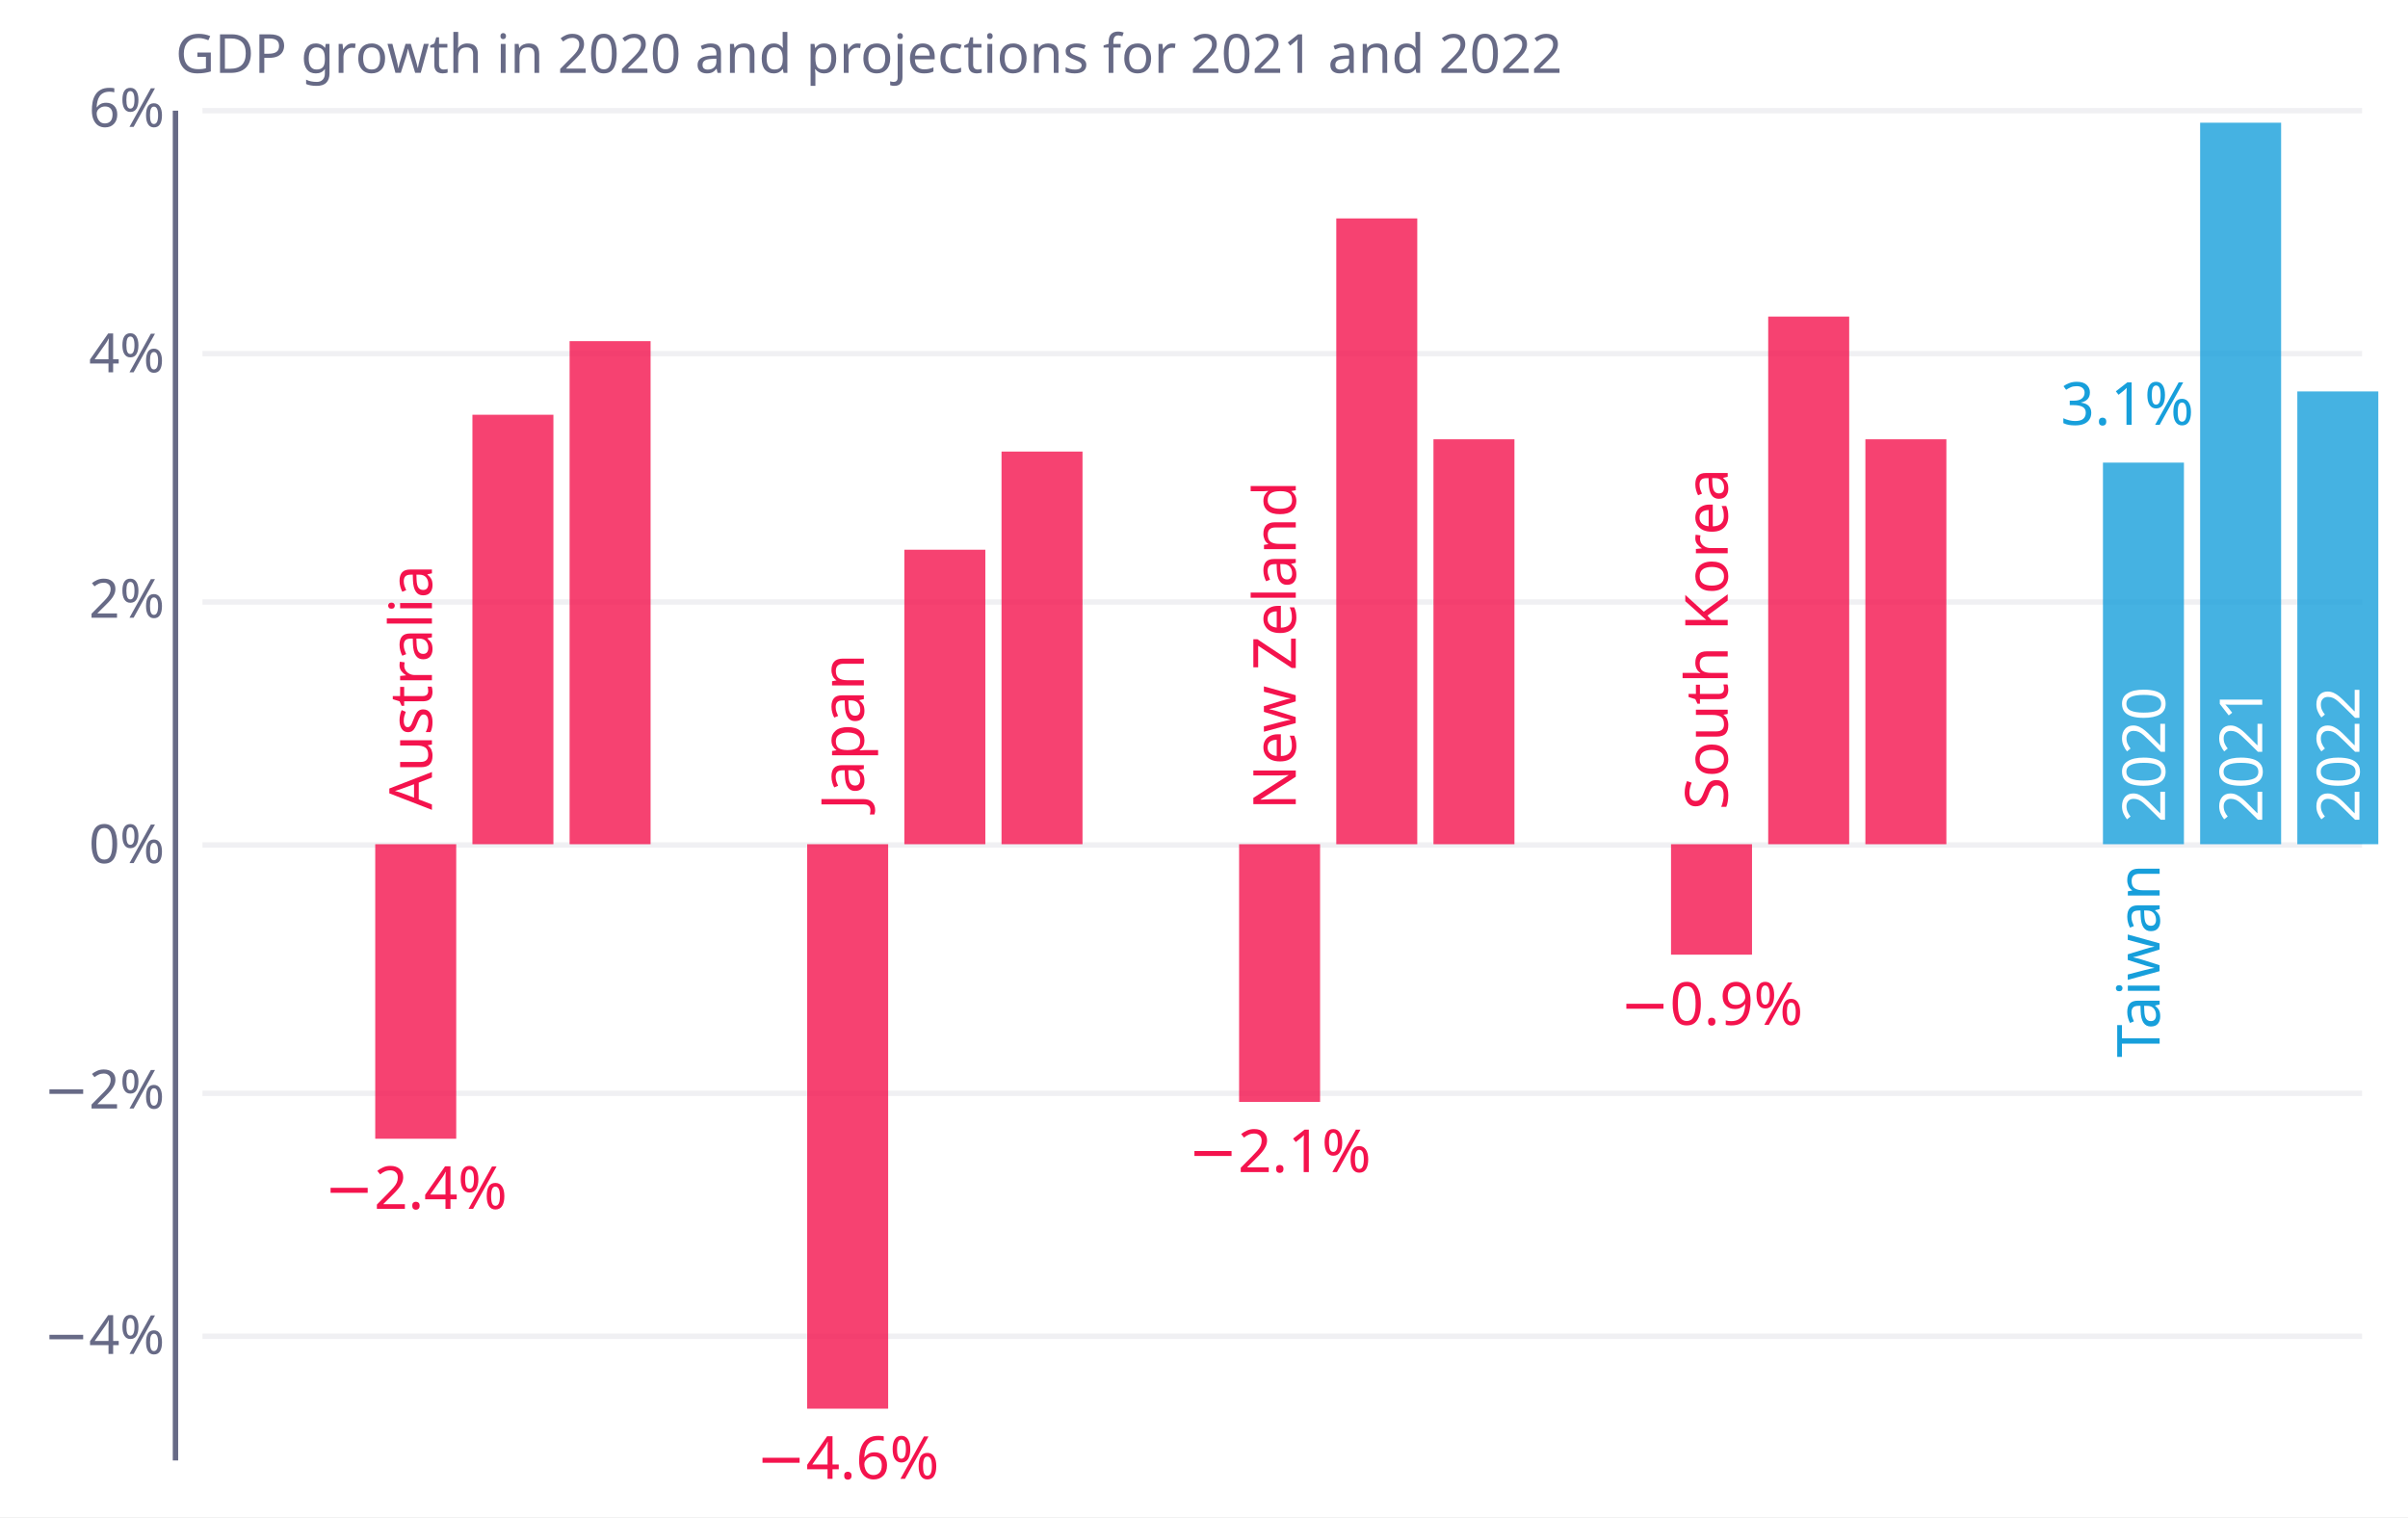
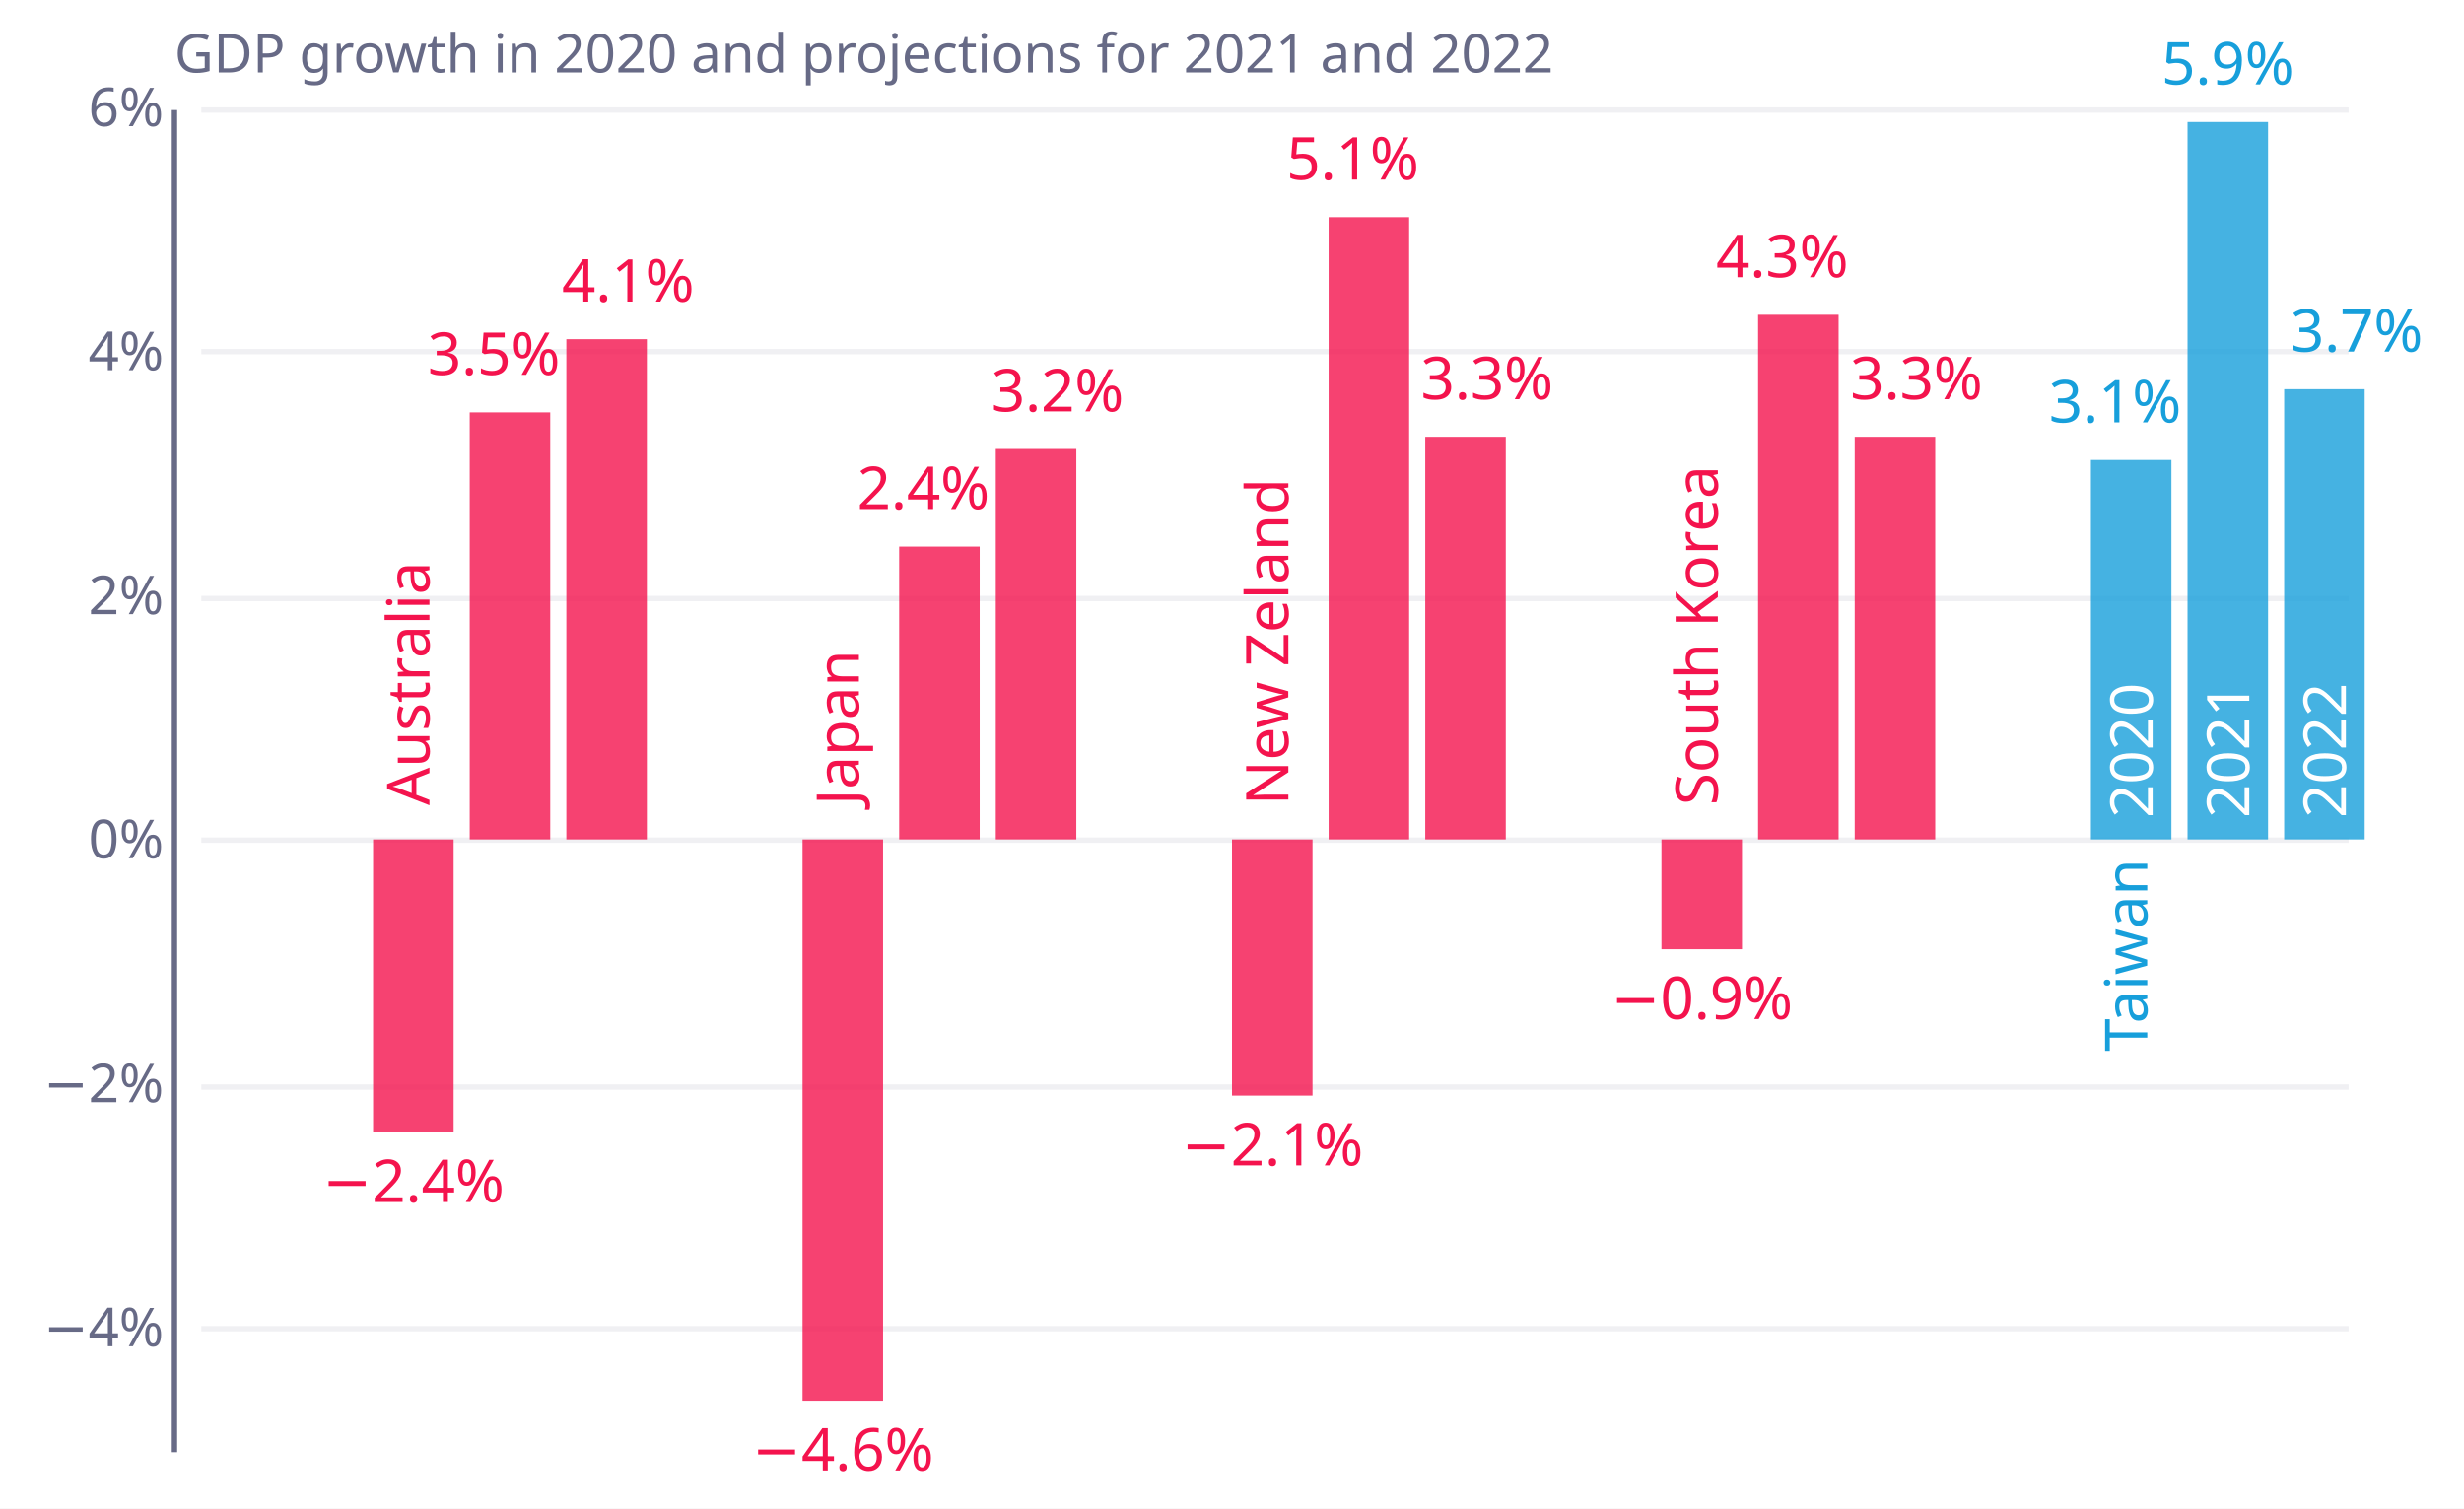
- <svg xmlns="http://www.w3.org/2000/svg" version="1.1" class="marks" width="446" height="281" viewBox="0 0 446 281">
-   <rect width="446" height="281" fill="white" />
+ <svg xmlns="http://www.w3.org/2000/svg" version="1.1" class="marks" width="459" height="281" viewBox="0 0 459 281">
+   <rect width="459" height="281" fill="white" />
  <g fill="none" stroke-miterlimit="10" transform="translate(37,20)">
    <g class="mark-group role-frame root" role="graphics-object" aria-roledescription="group mark container">
      <g transform="translate(0,0)">
        <path class="background" aria-hidden="true" d="M0,0h400v250h-400Z" />
        <g>
          <g class="mark-group role-axis" aria-hidden="true">
            <g transform="translate(-4.5,0.5)">
              <path class="background" aria-hidden="true" d="M0,0h0v0h0Z" pointer-events="none" />
              <g>
                <g class="mark-rule role-axis-grid" pointer-events="none">
                  <line transform="translate(5,227)" x2="400" y2="0" stroke="#676A86" stroke-opacity="0.1" stroke-width="1" opacity="1" />
                  <line transform="translate(5,182)" x2="400" y2="0" stroke="#676A86" stroke-opacity="0.1" stroke-width="1" opacity="1" />
                  <line transform="translate(5,136)" x2="400" y2="0" stroke="#676A86" stroke-opacity="0.1" stroke-width="1" opacity="1" />
                  <line transform="translate(5,91)" x2="400" y2="0" stroke="#676A86" stroke-opacity="0.1" stroke-width="1" opacity="1" />
                  <line transform="translate(5,45)" x2="400" y2="0" stroke="#676A86" stroke-opacity="0.1" stroke-width="1" opacity="1" />
                  <line transform="translate(5,0)" x2="400" y2="0" stroke="#676A86" stroke-opacity="0.1" stroke-width="1" opacity="1" />
                </g>
              </g>
              <path class="foreground" aria-hidden="true" d="" pointer-events="none" display="none" />
            </g>
          </g>
          <g class="mark-group role-axis" role="graphics-symbol" aria-roledescription="axis" aria-label="Y-axis titled 'GDP growth in 2020 and projections for 2021 and 2022' for a linear scale with values from −5% to 6%">
            <g transform="translate(-4.5,0.5)">
              <path class="background" aria-hidden="true" d="M0,0h0v0h0Z" pointer-events="none" />
              <g>
                <g class="mark-text role-axis-label" pointer-events="none">
                  <text text-anchor="end" transform="translate(-2,230.2727)" font-family="sans-serif" font-size="10px" fill="#676A86" opacity="1">−4%</text>
                  <text text-anchor="end" transform="translate(-2,184.8182)" font-family="sans-serif" font-size="10px" fill="#676A86" opacity="1">−2%</text>
                  <text text-anchor="end" transform="translate(-2,139.3636)" font-family="sans-serif" font-size="10px" fill="#676A86" opacity="1">0%</text>
                  <text text-anchor="end" transform="translate(-2,93.90909)" font-family="sans-serif" font-size="10px" fill="#676A86" opacity="1">2%</text>
                  <text text-anchor="end" transform="translate(-2,48.45455)" font-family="sans-serif" font-size="10px" fill="#676A86" opacity="1">4%</text>
                  <text text-anchor="end" transform="translate(-2,3)" font-family="sans-serif" font-size="10px" fill="#676A86" opacity="1">6%</text>
                </g>
                <g class="mark-rule role-axis-domain" pointer-events="none">
                  <line transform="translate(0,250)" x2="0" y2="-250" stroke="#676A86" stroke-width="1" opacity="1" />
                </g>
                <g class="mark-text role-axis-title" pointer-events="none">
                  <text text-anchor="start" transform="translate(0,-7)" font-family="sans-serif" font-size="10px" font-weight="normal" fill="#676A86" opacity="1">GDP growth in 2020 and projections for 2021 and 2022</text>
                </g>
              </g>
              <path class="foreground" aria-hidden="true" d="" pointer-events="none" display="none" />
            </g>
          </g>
          <g class="mark-rect role-mark layer_0_marks" role="graphics-object" aria-roledescription="rect mark container">
            <path aria-label="country: Australia; value: −2%" role="graphics-symbol" aria-roledescription="bar" d="M32.5,136.364h15v54.545h-15Z" fill="#F4134D" opacity="0.8" />
            <path aria-label="country: New Zeland; value: −2%" role="graphics-symbol" aria-roledescription="bar" d="M192.5,136.364h15v47.727h-15Z" fill="#F4134D" opacity="0.8" />
            <path aria-label="country: Japan; value: −5%" role="graphics-symbol" aria-roledescription="bar" d="M112.5,136.364h15v104.545h-15Z" fill="#F4134D" opacity="0.8" />
            <path aria-label="country: South Korea; value: −1%" role="graphics-symbol" aria-roledescription="bar" d="M272.5,136.364h15v20.455h-15Z" fill="#F4134D" opacity="0.8" />
          </g>
          <g class="mark-rect role-mark layer_1_marks" role="graphics-object" aria-roledescription="rect mark container">
            <path aria-label="country: Australia; value: 4%" role="graphics-symbol" aria-roledescription="bar" d="M50.5,56.818h15v79.545h-15Z" fill="#F4134D" opacity="0.8" />
            <path aria-label="country: New Zeland; value: 5%" role="graphics-symbol" aria-roledescription="bar" d="M210.5,20.455h15v115.909h-15Z" fill="#F4134D" opacity="0.8" />
            <path aria-label="country: Japan; value: 2%" role="graphics-symbol" aria-roledescription="bar" d="M130.5,81.818h15v54.545h-15Z" fill="#F4134D" opacity="0.8" />
            <path aria-label="country: South Korea; value: 4%" role="graphics-symbol" aria-roledescription="bar" d="M290.5,38.636h15v97.727h-15Z" fill="#F4134D" opacity="0.8" />
          </g>
          <g class="mark-rect role-mark layer_2_marks" role="graphics-object" aria-roledescription="rect mark container">
            <path aria-label="country: Australia; value: 4%" role="graphics-symbol" aria-roledescription="bar" d="M68.5,43.182h15v93.182h-15Z" fill="#F4134D" opacity="0.8" />
            <path aria-label="country: New Zeland; value: 3%" role="graphics-symbol" aria-roledescription="bar" d="M228.5,61.364h15v75h-15Z" fill="#F4134D" opacity="0.8" />
            <path aria-label="country: Japan; value: 3%" role="graphics-symbol" aria-roledescription="bar" d="M148.5,63.636h15v72.727h-15Z" fill="#F4134D" opacity="0.8" />
            <path aria-label="country: South Korea; value: 3%" role="graphics-symbol" aria-roledescription="bar" d="M308.5,61.364h15v75h-15Z" fill="#F4134D" opacity="0.8" />
          </g>
          <g class="mark-rect role-mark layer_3_marks" role="graphics-object" aria-roledescription="rect mark container">
            <path aria-label="country: Taiwan; value: 3%" role="graphics-symbol" aria-roledescription="bar" d="M352.5,65.682h15v70.682h-15Z" fill="#179FDB" opacity="0.8" />
          </g>
          <g class="mark-rect role-mark layer_4_marks" role="graphics-object" aria-roledescription="rect mark container">
            <path aria-label="country: Taiwan; value: 6%" role="graphics-symbol" aria-roledescription="bar" d="M370.5,2.727h15v133.636h-15Z" fill="#179FDB" opacity="0.8" />
          </g>
          <g class="mark-rect role-mark layer_5_marks" role="graphics-object" aria-roledescription="rect mark container">
            <path aria-label="country: Taiwan; value: 4%" role="graphics-symbol" aria-roledescription="bar" d="M388.5,52.5h15v83.864h-15Z" fill="#179FDB" opacity="0.8" />
          </g>
          <g class="mark-text role-mark layer_6_marks" role="graphics-object" aria-roledescription="text mark container">
            <text aria-label="value: −2.4%; country: Australia" role="graphics-symbol" aria-roledescription="text mark" text-anchor="middle" transform="translate(40,203.9091)" font-family="sans-serif" font-size="11px" fill="#F4134D">−2.4%</text>
            <text aria-label="value: −2.1%; country: New Zeland" role="graphics-symbol" aria-roledescription="text mark" text-anchor="middle" transform="translate(200,197.0909)" font-family="sans-serif" font-size="11px" fill="#F4134D">−2.1%</text>
            <text aria-label="value: −4.6%; country: Japan" role="graphics-symbol" aria-roledescription="text mark" text-anchor="middle" transform="translate(120,253.9091)" font-family="sans-serif" font-size="11px" fill="#F4134D">−4.6%</text>
            <text aria-label="value: −0.9%; country: South Korea" role="graphics-symbol" aria-roledescription="text mark" text-anchor="middle" transform="translate(280,169.8182)" font-family="sans-serif" font-size="11px" fill="#F4134D">−0.9%</text>
          </g>
          <g class="mark-text role-mark layer_7_marks" role="graphics-object" aria-roledescription="text mark container">
+             <text aria-label="value: 3.5%; country: Australia" role="graphics-symbol" aria-roledescription="text mark" text-anchor="middle" transform="translate(55,49.81818)" font-family="sans-serif" font-size="11px" fill="#F4134D">3.5%</text>
+             <text aria-label="value: 5.1%; country: New Zeland" role="graphics-symbol" aria-roledescription="text mark" text-anchor="middle" transform="translate(215,13.45455)" font-family="sans-serif" font-size="11px" fill="#F4134D">5.1%</text>
+             <text aria-label="value: 2.4%; country: Japan" role="graphics-symbol" aria-roledescription="text mark" text-anchor="middle" transform="translate(135,74.81818)" font-family="sans-serif" font-size="11px" fill="#F4134D">2.4%</text>
+             <text aria-label="value: 4.3%; country: South Korea" role="graphics-symbol" aria-roledescription="text mark" text-anchor="middle" transform="translate(295,31.63636)" font-family="sans-serif" font-size="11px" fill="#F4134D">4.3%</text>
+           </g>
+           <g class="mark-text role-mark layer_8_marks" role="graphics-object" aria-roledescription="text mark container">
+             <text aria-label="value: 4.1%; country: Australia" role="graphics-symbol" aria-roledescription="text mark" text-anchor="middle" transform="translate(80,36.18182)" font-family="sans-serif" font-size="11px" fill="#F4134D">4.1%</text>
+             <text aria-label="value: 3.3%; country: New Zeland" role="graphics-symbol" aria-roledescription="text mark" text-anchor="middle" transform="translate(240,54.36364)" font-family="sans-serif" font-size="11px" fill="#F4134D">3.3%</text>
+             <text aria-label="value: 3.2%; country: Japan" role="graphics-symbol" aria-roledescription="text mark" text-anchor="middle" transform="translate(160,56.63636)" font-family="sans-serif" font-size="11px" fill="#F4134D">3.2%</text>
+             <text aria-label="value: 3.3%; country: South Korea" role="graphics-symbol" aria-roledescription="text mark" text-anchor="middle" transform="translate(320,54.36364)" font-family="sans-serif" font-size="11px" fill="#F4134D">3.3%</text>
+           </g>
+           <g class="mark-text role-mark layer_9_marks" role="graphics-object" aria-roledescription="text mark container">
            <text aria-label="value: 3.1%; country: Taiwan" role="graphics-symbol" aria-roledescription="text mark" text-anchor="middle" transform="translate(357,58.68182)" font-family="sans-serif" font-size="11px" fill="#179FDB">3.1%</text>
          </g>
-           <g class="mark-text role-mark layer_8_marks" role="graphics-object" aria-roledescription="text mark container">
+           <g class="mark-text role-mark layer_10_marks" role="graphics-object" aria-roledescription="text mark container">
+             <text aria-label="value: 5.9%; country: Taiwan" role="graphics-symbol" aria-roledescription="text mark" text-anchor="middle" transform="translate(378,-4.272727)" font-family="sans-serif" font-size="11px" fill="#179FDB">5.9%</text>
+           </g>
+           <g class="mark-text role-mark layer_11_marks" role="graphics-object" aria-roledescription="text mark container">
+             <text aria-label="value: 3.7%; country: Taiwan" role="graphics-symbol" aria-roledescription="text mark" text-anchor="middle" transform="translate(402,45.5)" font-family="sans-serif" font-size="11px" fill="#179FDB">3.7%</text>
+           </g>
+           <g class="mark-text role-mark layer_12_marks" role="graphics-object" aria-roledescription="text mark container">
            <text aria-label="country: Australia" role="graphics-symbol" aria-roledescription="text mark" text-anchor="start" transform="translate(40,125) rotate(270) translate(-5,3)" font-family="sans-serif" font-size="11px" fill="#F4134D">Australia</text>
            <text aria-label="country: New Zeland" role="graphics-symbol" aria-roledescription="text mark" text-anchor="start" transform="translate(200,125) rotate(270) translate(-5,3)" font-family="sans-serif" font-size="11px" fill="#F4134D">New Zeland</text>
            <text aria-label="country: Japan" role="graphics-symbol" aria-roledescription="text mark" text-anchor="start" transform="translate(120,125) rotate(270) translate(-5,3)" font-family="sans-serif" font-size="11px" fill="#F4134D">Japan</text>
            <text aria-label="country: South Korea" role="graphics-symbol" aria-roledescription="text mark" text-anchor="start" transform="translate(280,125) rotate(270) translate(-5,3)" font-family="sans-serif" font-size="11px" fill="#F4134D">South Korea</text>
          </g>
-           <g class="mark-text role-mark layer_9_marks" role="graphics-object" aria-roledescription="text mark container">
+           <g class="mark-text role-mark layer_13_marks" role="graphics-object" aria-roledescription="text mark container">
            <text aria-label="country: Taiwan" role="graphics-symbol" aria-roledescription="text mark" text-anchor="end" transform="translate(360,125) rotate(270) translate(-15,3)" font-family="sans-serif" font-size="11px" fill="#179FDB">Taiwan</text>
          </g>
-           <g class="mark-text role-mark layer_10_marks" role="graphics-object" aria-roledescription="text mark container">
+           <g class="mark-text role-mark layer_14_marks" role="graphics-object" aria-roledescription="text mark container">
            <text aria-label="t: 2020; x: Taiwan; y: 0" role="graphics-symbol" aria-roledescription="text mark" text-anchor="start" transform="translate(360,136.3636) rotate(270) translate(4,4)" font-family="sans-serif" font-size="11px" fill="white">2020</text>
          </g>
-           <g class="mark-text role-mark layer_11_marks" role="graphics-object" aria-roledescription="text mark container">
+           <g class="mark-text role-mark layer_15_marks" role="graphics-object" aria-roledescription="text mark container">
            <text aria-label="t: 2021; x: Taiwan; y: 0" role="graphics-symbol" aria-roledescription="text mark" text-anchor="start" transform="translate(360,136.3636) rotate(270) translate(4,22)" font-family="sans-serif" font-size="11px" fill="white">2021</text>
          </g>
-           <g class="mark-text role-mark layer_12_marks" role="graphics-object" aria-roledescription="text mark container">
+           <g class="mark-text role-mark layer_16_marks" role="graphics-object" aria-roledescription="text mark container">
            <text aria-label="t: 2022; x: Taiwan; y: 0" role="graphics-symbol" aria-roledescription="text mark" text-anchor="start" transform="translate(360,136.3636) rotate(270) translate(4,40)" font-family="sans-serif" font-size="11px" fill="white">2022</text>
          </g>
        </g>
        <path class="foreground" aria-hidden="true" d="" display="none" />
      </g>
    </g>
  </g>
</svg>
